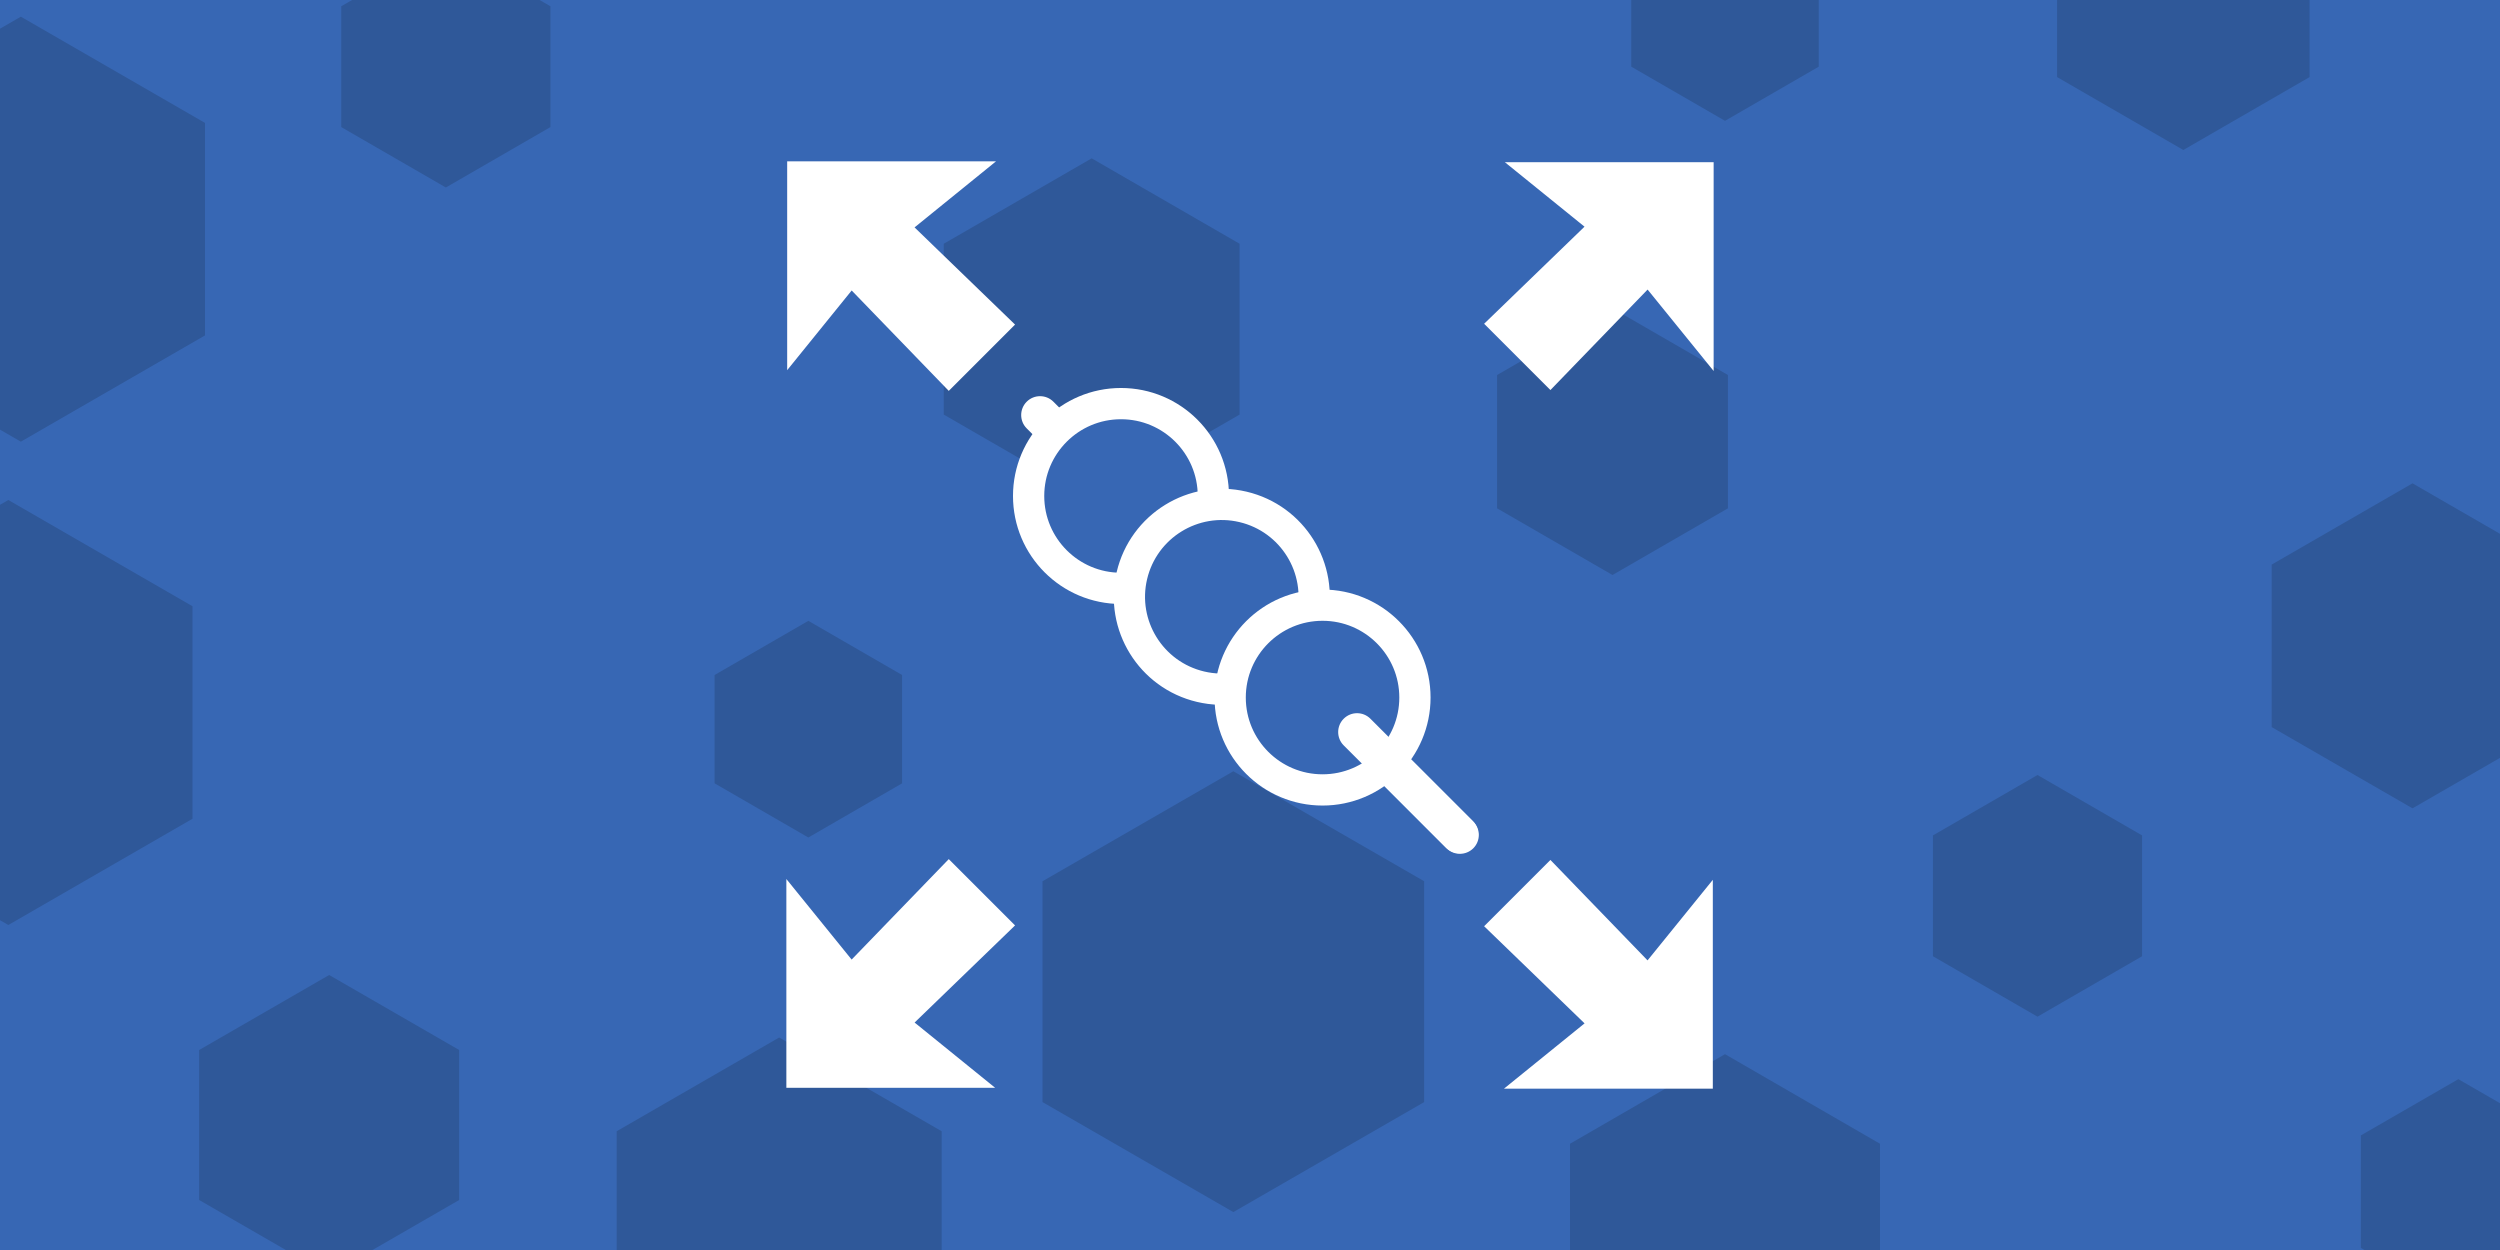
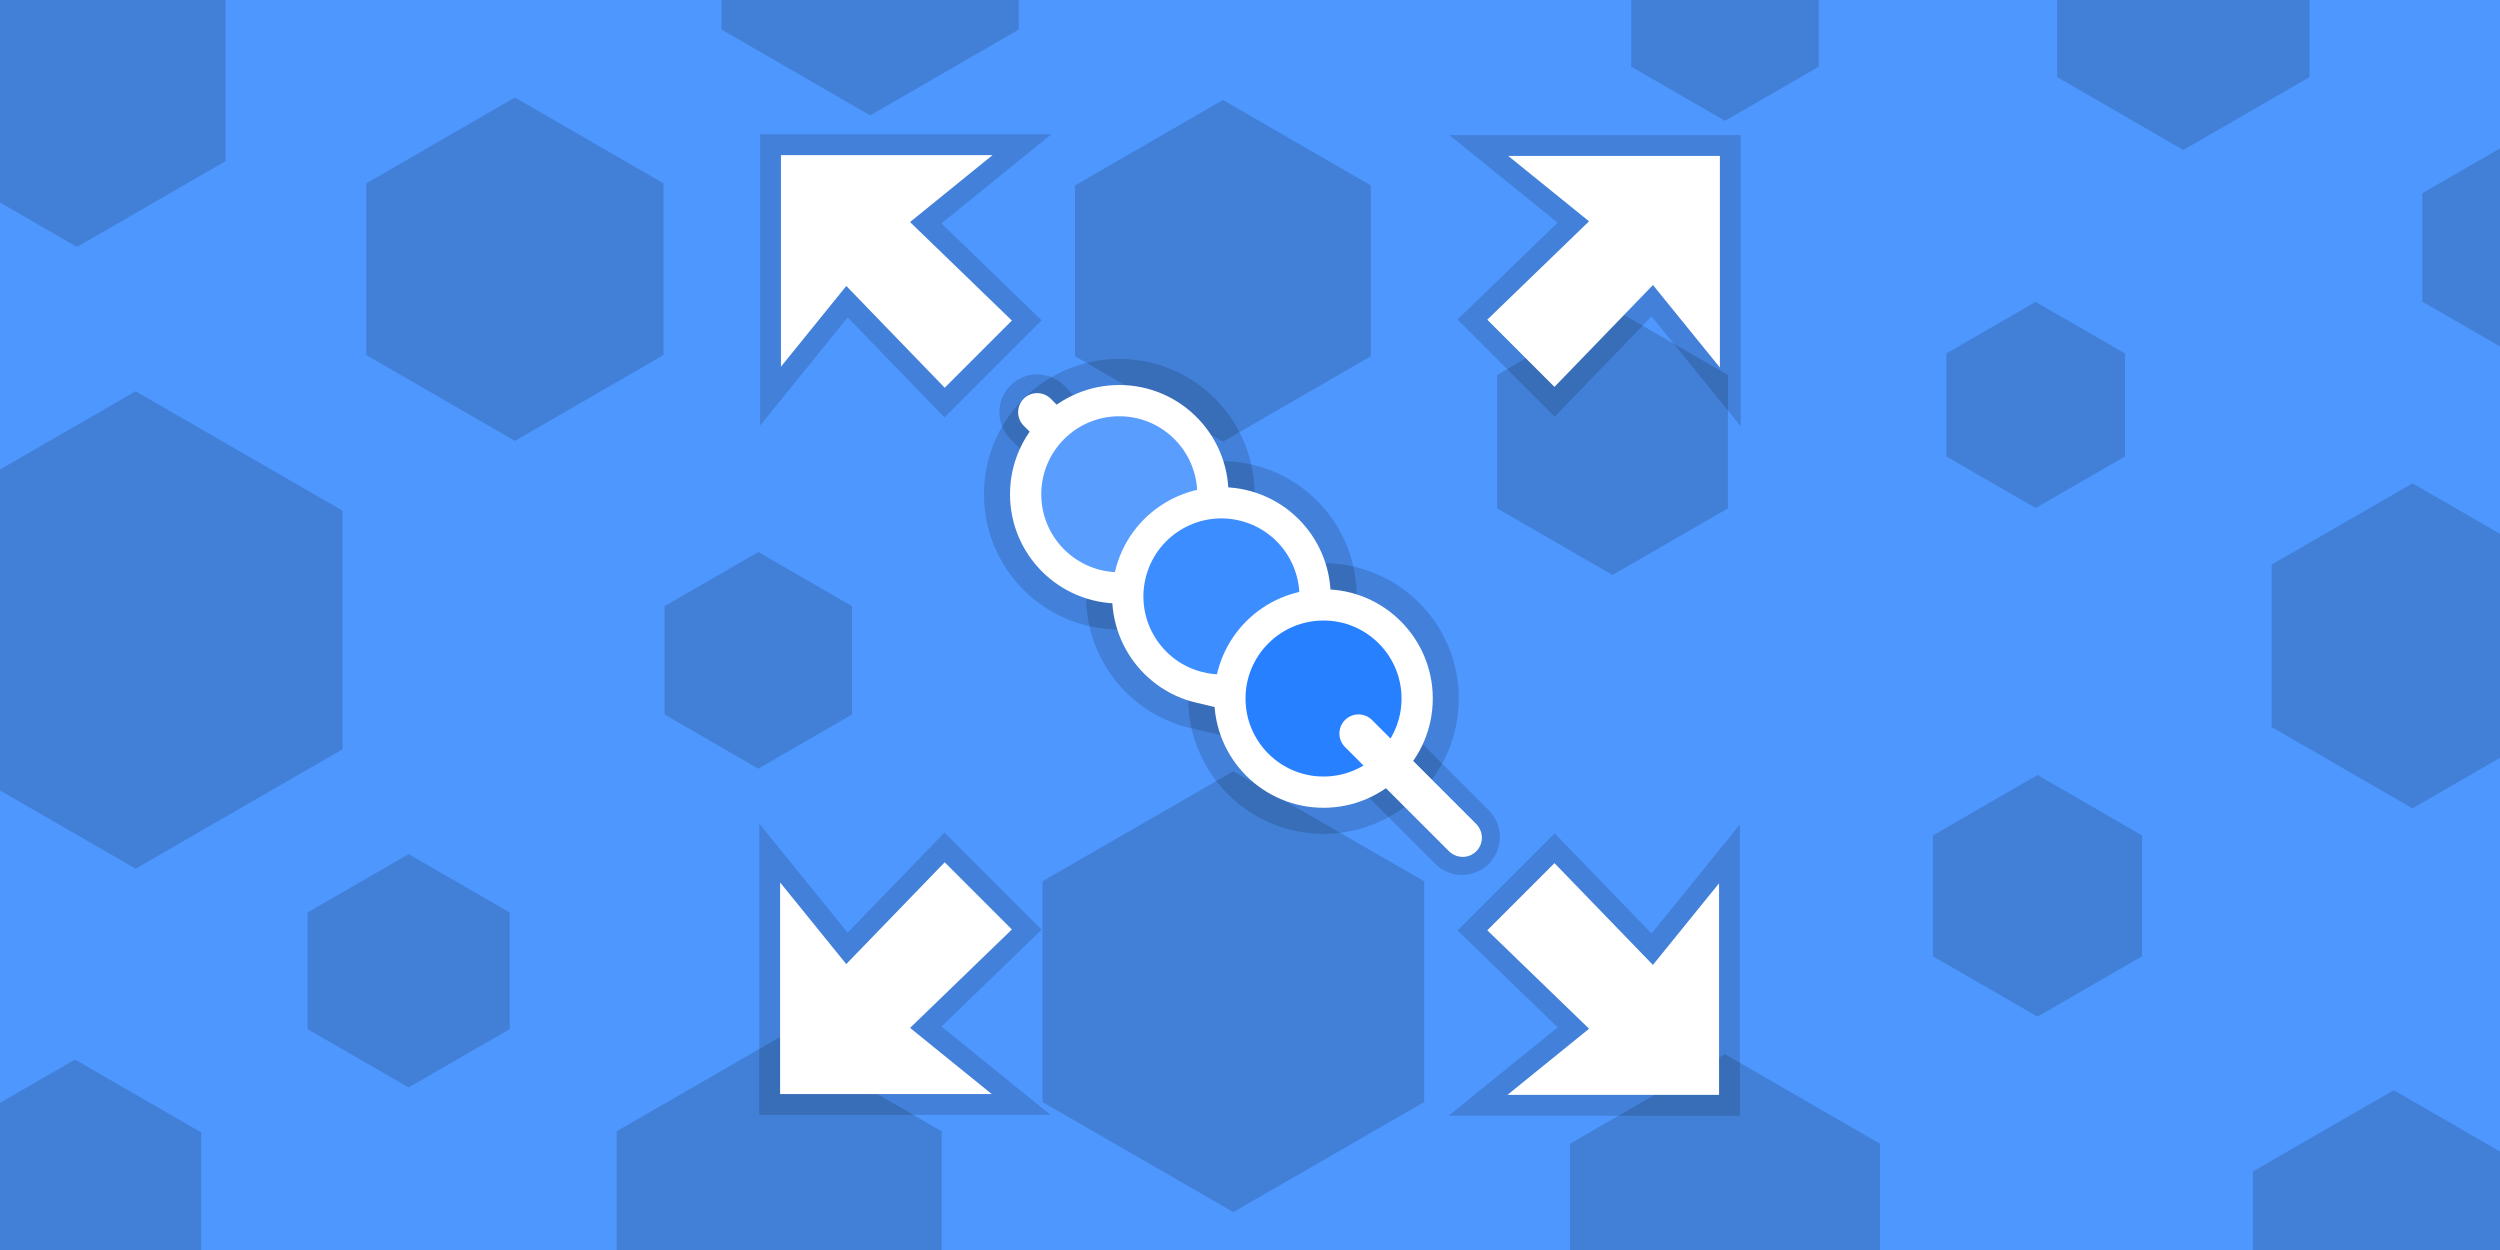
- <svg xmlns="http://www.w3.org/2000/svg" width="600" height="300" viewBox="0 0 600 300">
-   <path fill="#3767b4" d="M0 300V0h600v300z" style="fill-rule:nonzero;stroke:none;stroke-width:1;stroke-linecap:butt;stroke-linejoin:miter;stroke-miterlimit:10;stroke-dasharray:none;stroke-dashoffset:0" />
-   <path fill="#2f5899" d="m296 185.1 45.8 26.4v53l-45.8 26.4-45.8-26.4v-53zM262 38l35.5 20.5v41L262 120l-35.5-20.5v-41zM387 74l27.7 16V122l-27.7 16-27.7-16V90ZM579 116l33.8 19.5v39l-33.8 19.5-33.8-19.5v-39zM2 120l44.2 25.5v51L2 222l-44.2-25.5v-51zM107-13l25.1 14.5v29l-25.1 14.5L81.9 30.5v-29zM194 149l22.5 13v26l-22.5 13-22.5-13v-26zM489 186l25.1 14.5v29l-25.1 14.5-25.1-14.5v-29zM187 249l39 22.5v45l-39 22.5-39-22.5v-45zM524-34l30.3 17.5v35l-30.3 17.5-30.3-17.5v-35zM79 234l31.2 18v36L79 306l-31.2-18v-36zM590 259l23.4 13.5v27l-23.4 13.5-23.4-13.5v-27zM414 253l37.2 21.5v43l-37.2 21.5-37.2-21.5v-43zM414-23l22.5 13v26l-22.5 13-22.5-13v-26zM5 4l44.2 25.5v51L5 106l-44.2-25.5V29.5Z" style="fill-rule:nonzero;stroke:none;stroke-width:1;stroke-linecap:butt;stroke-linejoin:miter;stroke-miterlimit:10;stroke-dasharray:none;stroke-dashoffset:0" />
-   <g fill="#fff" style="fill-rule:nonzero;stroke-linecap:butt;stroke-linejoin:miter;stroke-miterlimit:10;stroke-dasharray:none;stroke-dashoffset:0">
-     <path d="M411.274 38.923v50.115L395.424 69.493l-23.325 24.12-15.91-15.91 24.095-23.301-19.125-15.48zM243.614 222.099l-24.108 23.312 19.335 15.666h-50.115V210.962l15.666 19.335 23.312-24.108zM188.923 38.726h50.115L219.493 54.576l24.12 23.325-15.91 15.91-23.301-24.095-15.48 19.125zM372.099 206.386l23.312 24.108 15.666-19.335v50.115h-50.115l19.335-15.666-24.108-23.312z" />
-   </g>
-   <g stroke="#fff" style="fill-rule:nonzero;stroke-linecap:butt;stroke-linejoin:miter;stroke-miterlimit:10;stroke-dasharray:none;stroke-dashoffset:0">
-     <path fill="#fff" d="M350.223 204.253c-1.031 0-2.062-.394-2.85-1.179L246.764 102.463c-1.573-1.573-1.573-4.127 0-5.7 1.573-1.573 4.127-1.573 5.7 0l100.609 100.609c1.573 1.573 1.573 4.127 0 5.7-.788.785-1.819 1.182-2.85 1.182z" />
-     <path fill="#3767b4" stroke-width="7.5" d="M291.209 119.037c0 12.244-9.926 22.17-22.17 22.17-12.244 0-22.17-9.926-22.17-22.17 0-12.244 9.926-22.17 22.17-22.17 12.244 0 22.17 9.926 22.17 22.17z" />
-     <path fill="#3767b4" stroke-width="7.5" d="M288.136 164.807c-11.916-2.814-19.296-14.755-16.482-26.672 2.814-11.916 14.755-19.296 26.672-16.482 11.916 2.814 19.296 14.755 16.482 26.672-2.814 11.916-14.755 19.296-26.672 16.482z" />
-     <path fill="#3767b4" stroke-width="7.5" d="M339.584 167.41c0 12.244-9.929 22.173-22.173 22.173-12.244 0-22.17-9.929-22.17-22.173 0-12.244 9.926-22.17 22.17-22.17 12.244 0 22.173 9.929 22.173 22.17z" />
-     <path fill="#fff" d="M350.386 204.417c-1.031 0-2.062-.394-2.85-1.179l-24.692-24.692c-1.576-1.573-1.576-4.127 0-5.7 1.576-1.573 4.124-1.573 5.7 0l24.692 24.692c1.573 1.573 1.573 4.127 0 5.7-.788.781-1.819 1.179-2.85 1.179z" />
-   </g>
+ <svg xmlns="http://www.w3.org/2000/svg" width="600" height="300" viewBox="17.199 54.723 600 300">
+   <path fill="#96f" d="M17.2 354.723v-300h600v300z" style="mix-blend-mode:normal;fill-rule:nonzero;stroke:none;stroke-width:1;stroke-linecap:butt;stroke-linejoin:miter;stroke-miterlimit:10;stroke-dasharray:none;stroke-dashoffset:0;fill:#4d97ff;fill-opacity:1" />
+   <path fill="#8250e6" d="m313.2 239.823 45.8 26.4v53l-45.8 26.4-45.8-26.4v-53zM404.2 128.723l27.7 16v32l-27.7 16-27.7-16v-32zM596.2 170.723l33.8 19.5v39l-33.8 19.5-33.8-19.5v-39zM49.742 148.631l49.65 28.644v57.288l-49.65 28.643L.093 234.563v-57.288zM140.773 78.124l35.667 20.605v41.209l-35.667 20.605-35.668-20.605v-41.21ZM199.187 187.206l22.5 13v26l-22.5 13-22.5-13v-26zM506.2 240.723l25.1 14.5v29l-25.1 14.5-25.1-14.5v-29zM204.2 303.723l39 22.5v45l-39 22.5-39-22.5v-45zM541.2 20.723l30.3 17.5v35l-30.3 17.5-30.3-17.5v-35zM115.274 259.717l24.263 13.998v27.995l-24.263 13.998L91.01 301.71v-27.995zM431.2 307.723l37.2 21.5v43l-37.2 21.5-37.2-21.5v-43zM431.2 31.723l22.5 13v26l-22.5 13-22.5-13v-26zM505.759 127.18l21.437 12.367v24.736l-21.437 12.368-21.438-12.368v-24.736zM35.667 31.577l35.668 20.605v41.21l-35.668 20.604L0 93.391V52.182ZM591.695 316.369l33.8 19.5v39l-33.8 19.5-33.8-19.5v-39zM35.193 309.011l30.3 17.5v35l-30.3 17.5-30.3-17.5v-35zM310.7 78.723l35.5 20.5v41l-35.5 20.5-35.5-20.5v-41zM226.036 0l35.668 20.605v41.21l-35.668 20.604-35.667-20.605v-41.21ZM621.048 88.107l22.5 13v26l-22.5 13-22.5-13v-26z" style="mix-blend-mode:normal;fill-rule:nonzero;stroke:none;stroke-width:1;stroke-linecap:butt;stroke-linejoin:miter;stroke-miterlimit:10;stroke-dasharray:none;stroke-dashoffset:0;fill:#4280d7;fill-opacity:1" />
+   <path fill="none" stroke="#000" stroke-opacity=".149" stroke-width="10" d="M204.625 91.949h50.79l-19.808 16.064 24.446 23.64-16.124 16.123-23.616-24.42-15.688 19.383z" style="mix-blend-mode:normal;fill-rule:nonzero;stroke-linecap:butt;stroke-linejoin:miter;stroke-miterlimit:10;stroke-dasharray:none;stroke-dashoffset:0" />
+   <path fill="#fff" d="M204.625 91.949h50.79l-19.808 16.064 24.446 23.64-16.124 16.123-23.616-24.42-15.688 19.383z" style="mix-blend-mode:normal;fill-rule:nonzero;stroke-linecap:butt;stroke-linejoin:miter;stroke-miterlimit:10;stroke-dasharray:none;stroke-dashoffset:0" />
+   <path fill="none" stroke="#000" stroke-opacity=".149" stroke-width="10" d="M429.974 92.148v50.791l-16.065-19.808-23.64 24.445-16.123-16.124 24.42-23.615-19.383-15.689z" style="mix-blend-mode:normal;fill-rule:nonzero;stroke-linecap:butt;stroke-linejoin:miter;stroke-miterlimit:10;stroke-dasharray:none;stroke-dashoffset:0" />
+   <path fill="#fff" d="M429.974 92.148v50.791l-16.065-19.808-23.64 24.445-16.123-16.124 24.42-23.615-19.383-15.689z" style="mix-blend-mode:normal;fill-rule:nonzero;stroke-linecap:butt;stroke-linejoin:miter;stroke-miterlimit:10;stroke-dasharray:none;stroke-dashoffset:0" />
+   <path fill="none" stroke="#000" stroke-opacity=".149" stroke-width="10" d="m390.27 261.87 23.626 24.432 15.878-19.595v50.79h-50.791l19.595-15.877-24.432-23.627z" style="mix-blend-mode:normal;fill-rule:nonzero;stroke-linecap:butt;stroke-linejoin:miter;stroke-miterlimit:10;stroke-dasharray:none;stroke-dashoffset:0" />
+   <path fill="#fff" d="m390.27 261.87 23.626 24.432 15.878-19.595v50.79h-50.791l19.595-15.877-24.432-23.627z" style="mix-blend-mode:normal;fill-rule:nonzero;stroke-linecap:butt;stroke-linejoin:miter;stroke-miterlimit:10;stroke-dasharray:none;stroke-dashoffset:0" />
+   <path fill="none" stroke="#000" stroke-opacity=".149" stroke-width="10" d="M260.053 277.794 235.62 301.42l19.595 15.877h-50.79v-50.79l15.877 19.595 23.627-24.432z" style="mix-blend-mode:normal;fill-rule:nonzero;stroke-linecap:butt;stroke-linejoin:miter;stroke-miterlimit:10;stroke-dasharray:none;stroke-dashoffset:0" />
+   <path fill="#fff" d="M260.053 277.794 235.62 301.42l19.595 15.877h-50.79v-50.79l15.877 19.595 23.627-24.432z" style="mix-blend-mode:normal;fill-rule:nonzero;stroke-linecap:butt;stroke-linejoin:miter;stroke-miterlimit:10;stroke-dasharray:none;stroke-dashoffset:0" />
+   <path fill="none" stroke="#000" stroke-opacity=".149" stroke-width="10" d="M368.099 259.708c-1.045 0-2.09-.4-2.889-1.195L263.245 156.545a4.087 4.087 0 0 1 0-5.777 4.087 4.087 0 0 1 5.777 0l101.965 101.965a4.087 4.087 0 0 1-2.888 6.975z" style="mix-blend-mode:normal;fill-rule:nonzero;stroke-linecap:butt;stroke-linejoin:miter;stroke-miterlimit:10;stroke-dasharray:none;stroke-dashoffset:0" />
+   <path fill="none" stroke="#000" stroke-opacity=".149" stroke-width="20" d="M308.29 173.343c0 12.41-10.06 22.469-22.47 22.469-12.409 0-22.468-10.06-22.468-22.469 0-12.41 10.06-22.469 22.468-22.469 12.41 0 22.47 10.06 22.47 22.469z" style="mix-blend-mode:normal;fill-rule:nonzero;stroke-linecap:butt;stroke-linejoin:miter;stroke-miterlimit:10;stroke-dasharray:none;stroke-dashoffset:0" />
+   <path fill="none" stroke="#000" stroke-opacity=".149" stroke-width="20" d="M305.175 219.73c-12.077-2.853-19.556-14.955-16.704-27.032 2.852-12.077 14.954-19.556 27.031-16.704 12.077 2.852 19.556 14.954 16.704 27.031-2.852 12.077-14.954 19.556-27.031 16.704z" style="mix-blend-mode:normal;fill-rule:nonzero;stroke-linecap:butt;stroke-linejoin:miter;stroke-miterlimit:10;stroke-dasharray:none;stroke-dashoffset:0" />
+   <path fill="none" stroke="#000" stroke-opacity=".149" stroke-width="20" d="M357.317 222.367c0 12.41-10.063 22.472-22.472 22.472-12.41 0-22.47-10.063-22.47-22.472s10.06-22.469 22.47-22.469c12.409 0 22.472 10.063 22.472 22.47z" style="mix-blend-mode:normal;fill-rule:nonzero;stroke-linecap:butt;stroke-linejoin:miter;stroke-miterlimit:10;stroke-dasharray:none;stroke-dashoffset:0" />
+   <path fill="#fff" stroke="#fff" d="M368.099 259.708c-1.045 0-2.09-.4-2.889-1.195L263.245 156.545a4.087 4.087 0 0 1 0-5.777 4.087 4.087 0 0 1 5.777 0l101.965 101.965a4.087 4.087 0 0 1-2.888 6.975z" style="mix-blend-mode:normal;fill-rule:nonzero;stroke-linecap:butt;stroke-linejoin:miter;stroke-miterlimit:10;stroke-dasharray:none;stroke-dashoffset:0" />
+   <path fill="#aa80ff" stroke="#fff" stroke-width="7.5" d="M308.29 173.343c0 12.41-10.06 22.469-22.47 22.469-12.409 0-22.468-10.06-22.468-22.469 0-12.41 10.06-22.469 22.468-22.469 12.41 0 22.47 10.06 22.47 22.469z" style="mix-blend-mode:normal;fill-rule:nonzero;stroke-linecap:butt;stroke-linejoin:miter;stroke-miterlimit:10;stroke-dasharray:none;stroke-dashoffset:0;fill:#599eff;fill-opacity:1" />
+   <path fill="#8a5ce6" stroke="#fff" stroke-width="7.5" d="M305.175 219.73c-12.077-2.853-19.556-14.955-16.704-27.032 2.852-12.077 14.954-19.556 27.031-16.704 12.077 2.852 19.556 14.954 16.704 27.031-2.852 12.077-14.954 19.556-27.031 16.704z" style="mix-blend-mode:normal;fill-rule:nonzero;stroke-linecap:butt;stroke-linejoin:miter;stroke-miterlimit:10;stroke-dasharray:none;stroke-dashoffset:0;fill:#3c8dff;fill-opacity:1" />
+   <path fill="#7a45e6" stroke="#fff" stroke-width="7.5" d="M357.317 222.367c0 12.41-10.063 22.472-22.472 22.472-12.41 0-22.47-10.063-22.47-22.472s10.06-22.469 22.47-22.469c12.409 0 22.472 10.063 22.472 22.47z" style="mix-blend-mode:normal;fill-rule:nonzero;stroke-linecap:butt;stroke-linejoin:miter;stroke-miterlimit:10;stroke-dasharray:none;stroke-dashoffset:0;fill:#2680ff;fill-opacity:1" />
+   <path fill="#fff" stroke="#fff" d="M368.264 259.874c-1.044 0-2.09-.4-2.888-1.195l-25.024-25.025a4.081 4.081 0 0 1 0-5.777 4.087 4.087 0 0 1 5.776 0l25.025 25.025a4.087 4.087 0 0 1 0 5.777 4.097 4.097 0 0 1-2.888 1.195z" style="mix-blend-mode:normal;fill-rule:nonzero;stroke-linecap:butt;stroke-linejoin:miter;stroke-miterlimit:10;stroke-dasharray:none;stroke-dashoffset:0" />
</svg>
